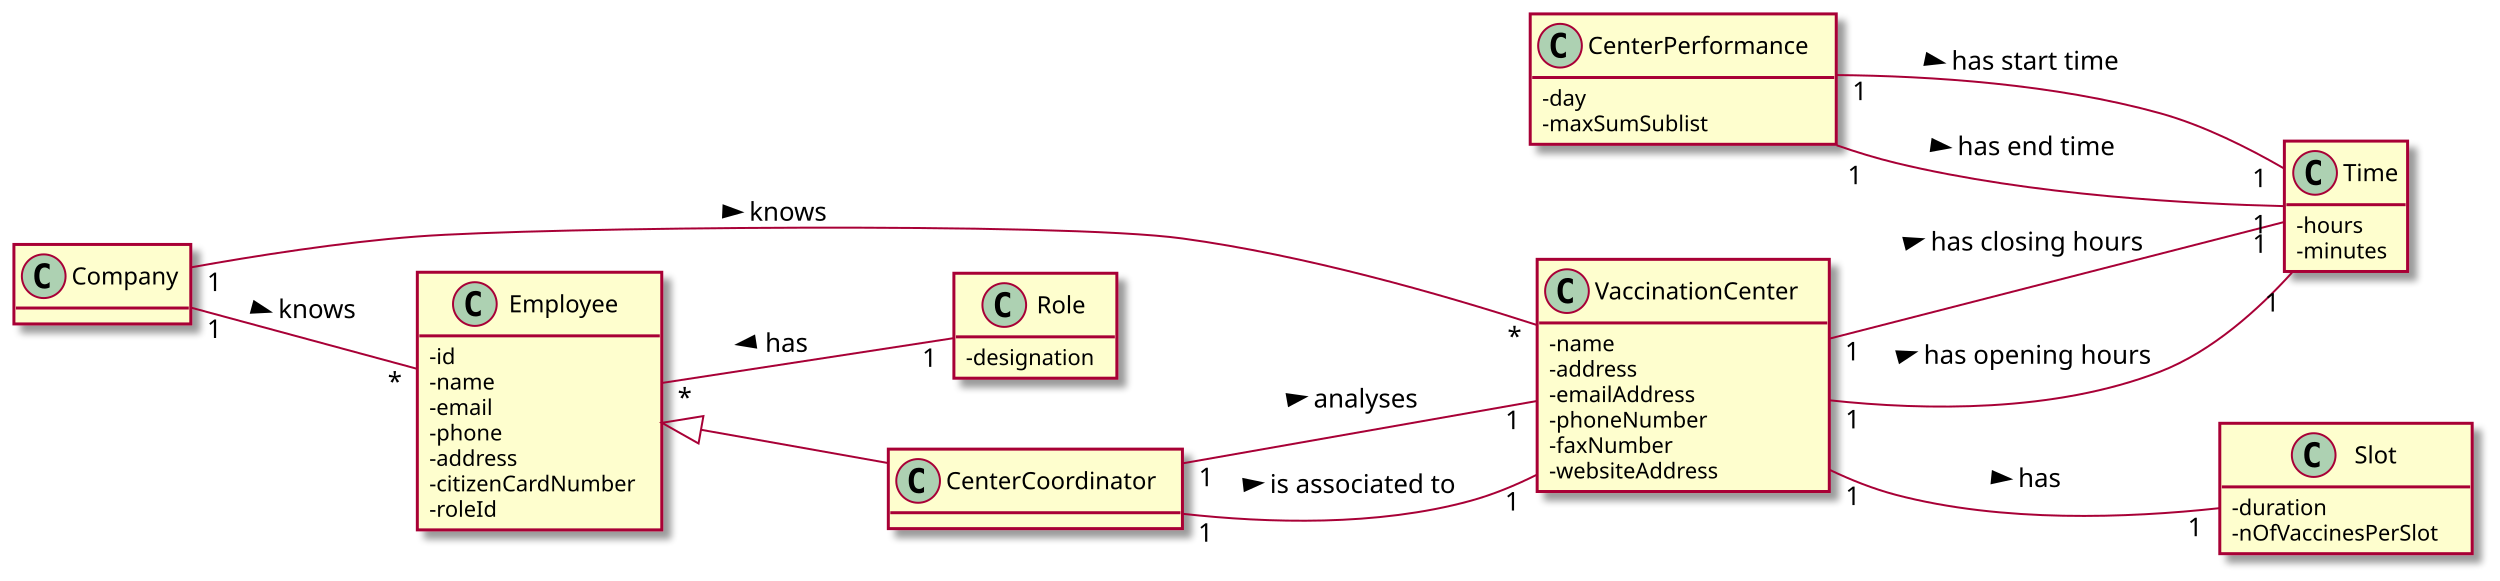
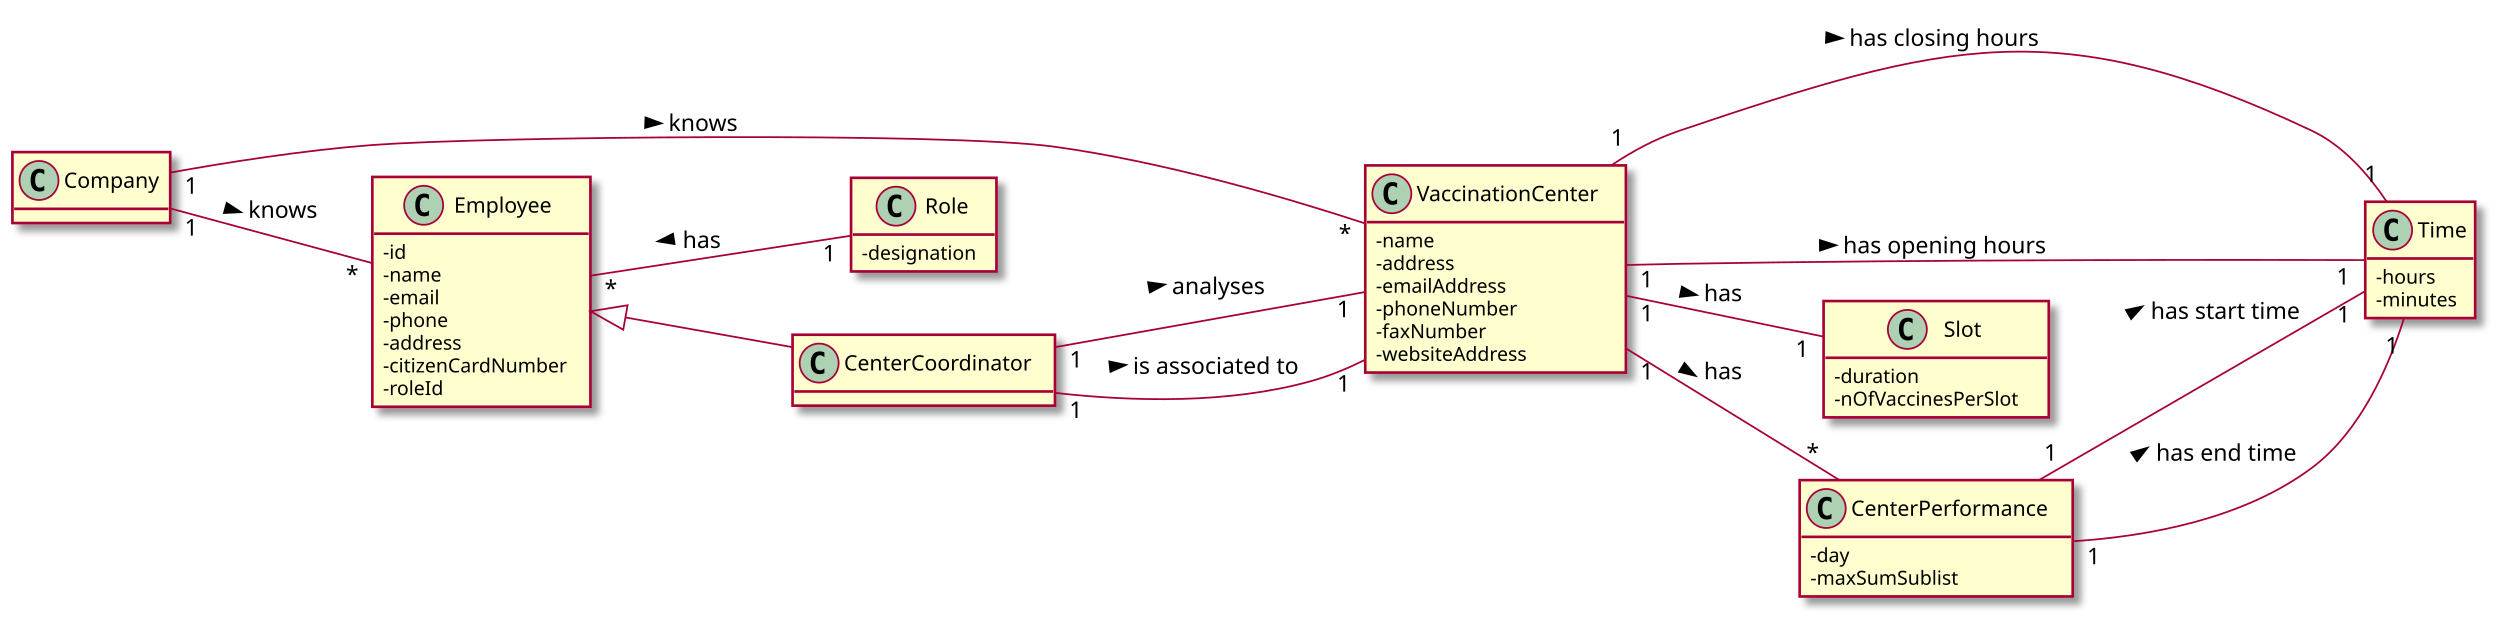
- <svg xmlns="http://www.w3.org/2000/svg" contentScriptType="application/ecmascript" contentStyleType="text/css" height="292px" preserveAspectRatio="none" style="width:1258px;height:292px;background:#FFFFFF;" version="1.1" viewBox="0 0 1258 292" width="1258px" zoomAndPan="magnify">
+ <svg xmlns="http://www.w3.org/2000/svg" contentScriptType="application/ecmascript" contentStyleType="text/css" height="350px" preserveAspectRatio="none" style="width:1410px;height:350px;background:#FFFFFF;" version="1.1" viewBox="0 0 1410 350" width="1410px" zoomAndPan="magnify">
  <defs>
-     <filter height="300%" id="fhhapgdyu8e0r" width="300%" x="-1" y="-1">
+     <filter height="300%" id="f1e859pbhlb309" width="300%" x="-1" y="-1">
      <feGaussianBlur result="blurOut" stdDeviation="2.0" />
      <feColorMatrix in="blurOut" result="blurOut2" type="matrix" values="0 0 0 0 0 0 0 0 0 0 0 0 0 0 0 0 0 0 .4 0" />
      <feOffset dx="4.0" dy="4.0" in="blurOut2" result="blurOut3" />
      <feBlend in="SourceGraphic" in2="blurOut3" mode="normal" />
    </filter>
  </defs>
  <g>
-     <rect codeLine="5" fill="#FEFECE" filter="url(#fhhapgdyu8e0r)" height="116.828" id="VaccinationCenter" style="stroke:#A80036;stroke-width:1.5;" width="147" x="773.5" y="130.5" />
-     <ellipse cx="788.5" cy="146.5" fill="#ADD1B2" rx="11" ry="11" style="stroke:#A80036;stroke-width:1.0;" />
-     <path d="M791.469,152.141 Q790.891,152.438 790.25,152.578 Q789.609,152.734 788.906,152.734 Q786.406,152.734 785.078,151.094 Q783.766,149.438 783.766,146.312 Q783.766,143.188 785.078,141.531 Q786.406,139.875 788.906,139.875 Q789.609,139.875 790.25,140.031 Q790.906,140.188 791.469,140.484 L791.469,143.203 Q790.844,142.625 790.25,142.359 Q789.656,142.078 789.031,142.078 Q787.688,142.078 787,143.156 Q786.312,144.219 786.312,146.312 Q786.312,148.406 787,149.484 Q787.688,150.547 789.031,150.547 Q789.656,150.547 790.25,150.281 Q790.844,150 791.469,149.422 L791.469,152.141 Z " fill="#000000" />
-     <text fill="#000000" font-family="sans-serif" font-size="12" lengthAdjust="spacing" textLength="115" x="802.5" y="150.654">VaccinationCenter</text>
-     <line style="stroke:#A80036;stroke-width:1.5;" x1="774.5" x2="919.5" y1="162.5" y2="162.5" />
-     <text fill="#000000" font-family="sans-serif" font-size="11" lengthAdjust="spacing" textLength="36" x="779.5" y="176.71">-name</text>
-     <text fill="#000000" font-family="sans-serif" font-size="11" lengthAdjust="spacing" textLength="51" x="779.5" y="189.515">-address</text>
-     <text fill="#000000" font-family="sans-serif" font-size="11" lengthAdjust="spacing" textLength="82" x="779.5" y="202.32">-emailAddress</text>
-     <text fill="#000000" font-family="sans-serif" font-size="11" lengthAdjust="spacing" textLength="84" x="779.5" y="215.125">-phoneNumber</text>
-     <text fill="#000000" font-family="sans-serif" font-size="11" lengthAdjust="spacing" textLength="66" x="779.5" y="227.929">-faxNumber</text>
-     <text fill="#000000" font-family="sans-serif" font-size="11" lengthAdjust="spacing" textLength="95" x="779.5" y="240.734">-websiteAddress</text>
-     <rect codeLine="14" fill="#FEFECE" filter="url(#fhhapgdyu8e0r)" height="65.609" id="Time" style="stroke:#A80036;stroke-width:1.5;" width="62" x="1149.5" y="71" />
-     <ellipse cx="1164.95" cy="87" fill="#ADD1B2" rx="11" ry="11" style="stroke:#A80036;stroke-width:1.0;" />
-     <path d="M1167.919,92.641 Q1167.341,92.938 1166.7,93.078 Q1166.059,93.234 1165.356,93.234 Q1162.856,93.234 1161.528,91.594 Q1160.216,89.938 1160.216,86.812 Q1160.216,83.688 1161.528,82.031 Q1162.856,80.375 1165.356,80.375 Q1166.059,80.375 1166.7,80.531 Q1167.356,80.688 1167.919,80.984 L1167.919,83.703 Q1167.294,83.125 1166.7,82.859 Q1166.106,82.578 1165.481,82.578 Q1164.138,82.578 1163.45,83.656 Q1162.763,84.719 1162.763,86.812 Q1162.763,88.906 1163.45,89.984 Q1164.138,91.047 1165.481,91.047 Q1166.106,91.047 1166.7,90.781 Q1167.294,90.5 1167.919,89.922 L1167.919,92.641 Z " fill="#000000" />
-     <text fill="#000000" font-family="sans-serif" font-size="12" lengthAdjust="spacing" textLength="29" x="1179.05" y="91.154">Time</text>
-     <line style="stroke:#A80036;stroke-width:1.5;" x1="1150.5" x2="1210.5" y1="103" y2="103" />
-     <text fill="#000000" font-family="sans-serif" font-size="11" lengthAdjust="spacing" textLength="37" x="1155.5" y="117.21">-hours</text>
-     <text fill="#000000" font-family="sans-serif" font-size="11" lengthAdjust="spacing" textLength="50" x="1155.5" y="130.015">-minutes</text>
-     <rect codeLine="19" fill="#FEFECE" filter="url(#fhhapgdyu8e0r)" height="65.609" id="Slot" style="stroke:#A80036;stroke-width:1.5;" width="127" x="1117" y="213" />
-     <ellipse cx="1164.25" cy="229" fill="#ADD1B2" rx="11" ry="11" style="stroke:#A80036;stroke-width:1.0;" />
-     <path d="M1167.219,234.641 Q1166.641,234.938 1166,235.078 Q1165.359,235.234 1164.656,235.234 Q1162.156,235.234 1160.828,233.594 Q1159.516,231.938 1159.516,228.812 Q1159.516,225.688 1160.828,224.031 Q1162.156,222.375 1164.656,222.375 Q1165.359,222.375 1166,222.531 Q1166.656,222.688 1167.219,222.984 L1167.219,225.703 Q1166.594,225.125 1166,224.859 Q1165.406,224.578 1164.781,224.578 Q1163.438,224.578 1162.75,225.656 Q1162.062,226.719 1162.062,228.812 Q1162.062,230.906 1162.75,231.984 Q1163.438,233.047 1164.781,233.047 Q1165.406,233.047 1166,232.781 Q1166.594,232.5 1167.219,231.922 L1167.219,234.641 Z " fill="#000000" />
-     <text fill="#000000" font-family="sans-serif" font-size="12" lengthAdjust="spacing" textLength="24" x="1184.75" y="233.154">Slot</text>
-     <line style="stroke:#A80036;stroke-width:1.5;" x1="1118" x2="1243" y1="245" y2="245" />
-     <text fill="#000000" font-family="sans-serif" font-size="11" lengthAdjust="spacing" textLength="51" x="1123" y="259.21">-duration</text>
-     <text fill="#000000" font-family="sans-serif" font-size="11" lengthAdjust="spacing" textLength="115" x="1123" y="272.015">-nOfVaccinesPerSlot</text>
-     <rect codeLine="24" fill="#FEFECE" filter="url(#fhhapgdyu8e0r)" height="129.633" id="Employee" style="stroke:#A80036;stroke-width:1.5;" width="123" x="210" y="137" />
-     <ellipse cx="238.95" cy="153" fill="#ADD1B2" rx="11" ry="11" style="stroke:#A80036;stroke-width:1.0;" />
-     <path d="M241.919,158.641 Q241.341,158.938 240.7,159.078 Q240.059,159.234 239.356,159.234 Q236.856,159.234 235.528,157.594 Q234.216,155.938 234.216,152.812 Q234.216,149.688 235.528,148.031 Q236.856,146.375 239.356,146.375 Q240.059,146.375 240.7,146.531 Q241.356,146.688 241.919,146.984 L241.919,149.703 Q241.294,149.125 240.7,148.859 Q240.106,148.578 239.481,148.578 Q238.137,148.578 237.45,149.656 Q236.762,150.719 236.762,152.812 Q236.762,154.906 237.45,155.984 Q238.137,157.047 239.481,157.047 Q240.106,157.047 240.7,156.781 Q241.294,156.5 241.919,155.922 L241.919,158.641 Z " fill="#000000" />
-     <text fill="#000000" font-family="sans-serif" font-size="12" lengthAdjust="spacing" textLength="60" x="256.05" y="157.154">Employee</text>
-     <line style="stroke:#A80036;stroke-width:1.5;" x1="211" x2="332" y1="169" y2="169" />
-     <text fill="#000000" font-family="sans-serif" font-size="11" lengthAdjust="spacing" textLength="14" x="216" y="183.21">-id</text>
-     <text fill="#000000" font-family="sans-serif" font-size="11" lengthAdjust="spacing" textLength="36" x="216" y="196.015">-name</text>
-     <text fill="#000000" font-family="sans-serif" font-size="11" lengthAdjust="spacing" textLength="35" x="216" y="208.82">-email</text>
-     <text fill="#000000" font-family="sans-serif" font-size="11" lengthAdjust="spacing" textLength="39" x="216" y="221.625">-phone</text>
-     <text fill="#000000" font-family="sans-serif" font-size="11" lengthAdjust="spacing" textLength="51" x="216" y="234.429">-address</text>
-     <text fill="#000000" font-family="sans-serif" font-size="11" lengthAdjust="spacing" textLength="111" x="216" y="247.234">-citizenCardNumber</text>
-     <text fill="#000000" font-family="sans-serif" font-size="11" lengthAdjust="spacing" textLength="36" x="216" y="260.039">-roleId</text>
-     <rect codeLine="34" fill="#FEFECE" filter="url(#fhhapgdyu8e0r)" height="65.609" id="CenterPerformance" style="stroke:#A80036;stroke-width:1.5;" width="154" x="770" y="7" />
-     <ellipse cx="785" cy="23" fill="#ADD1B2" rx="11" ry="11" style="stroke:#A80036;stroke-width:1.0;" />
-     <path d="M787.969,28.641 Q787.391,28.938 786.75,29.078 Q786.109,29.234 785.406,29.234 Q782.906,29.234 781.578,27.594 Q780.266,25.938 780.266,22.812 Q780.266,19.688 781.578,18.031 Q782.906,16.375 785.406,16.375 Q786.109,16.375 786.75,16.531 Q787.406,16.688 787.969,16.984 L787.969,19.703 Q787.344,19.125 786.75,18.859 Q786.156,18.578 785.531,18.578 Q784.188,18.578 783.5,19.656 Q782.812,20.719 782.812,22.812 Q782.812,24.906 783.5,25.984 Q784.188,27.047 785.531,27.047 Q786.156,27.047 786.75,26.781 Q787.344,26.5 787.969,25.922 L787.969,28.641 Z " fill="#000000" />
-     <text fill="#000000" font-family="sans-serif" font-size="12" lengthAdjust="spacing" textLength="122" x="799" y="27.154">CenterPerformance</text>
-     <line style="stroke:#A80036;stroke-width:1.5;" x1="771" x2="923" y1="39" y2="39" />
-     <text fill="#000000" font-family="sans-serif" font-size="11" lengthAdjust="spacing" textLength="24" x="776" y="53.21">-day</text>
-     <text fill="#000000" font-family="sans-serif" font-size="11" lengthAdjust="spacing" textLength="93" x="776" y="66.015">-maxSumSublist</text>
-     <rect codeLine="39" fill="#FEFECE" filter="url(#fhhapgdyu8e0r)" height="52.805" id="Role" style="stroke:#A80036;stroke-width:1.5;" width="82" x="480" y="137.5" />
-     <ellipse cx="505.35" cy="153.5" fill="#ADD1B2" rx="11" ry="11" style="stroke:#A80036;stroke-width:1.0;" />
-     <path d="M508.319,159.141 Q507.741,159.438 507.1,159.578 Q506.459,159.734 505.756,159.734 Q503.256,159.734 501.928,158.094 Q500.616,156.438 500.616,153.312 Q500.616,150.188 501.928,148.531 Q503.256,146.875 505.756,146.875 Q506.459,146.875 507.1,147.031 Q507.756,147.188 508.319,147.484 L508.319,150.203 Q507.694,149.625 507.1,149.359 Q506.506,149.078 505.881,149.078 Q504.538,149.078 503.85,150.156 Q503.163,151.219 503.163,153.312 Q503.163,155.406 503.85,156.484 Q504.538,157.547 505.881,157.547 Q506.506,157.547 507.1,157.281 Q507.694,157 508.319,156.422 L508.319,159.141 Z " fill="#000000" />
-     <text fill="#000000" font-family="sans-serif" font-size="12" lengthAdjust="spacing" textLength="27" x="521.65" y="157.654">Role</text>
-     <line style="stroke:#A80036;stroke-width:1.5;" x1="481" x2="561" y1="169.5" y2="169.5" />
-     <text fill="#000000" font-family="sans-serif" font-size="11" lengthAdjust="spacing" textLength="70" x="486" y="183.71">-designation</text>
-     <rect codeLine="43" fill="#FEFECE" filter="url(#fhhapgdyu8e0r)" height="40" id="Company" style="stroke:#A80036;stroke-width:1.5;" width="89" x="7" y="123" />
-     <ellipse cx="22" cy="139" fill="#ADD1B2" rx="11" ry="11" style="stroke:#A80036;stroke-width:1.0;" />
-     <path d="M24.969,144.641 Q24.391,144.938 23.75,145.078 Q23.109,145.234 22.406,145.234 Q19.906,145.234 18.578,143.594 Q17.266,141.938 17.266,138.812 Q17.266,135.688 18.578,134.031 Q19.906,132.375 22.406,132.375 Q23.109,132.375 23.75,132.531 Q24.406,132.688 24.969,132.984 L24.969,135.703 Q24.344,135.125 23.75,134.859 Q23.156,134.578 22.531,134.578 Q21.188,134.578 20.5,135.656 Q19.812,136.719 19.812,138.812 Q19.812,140.906 20.5,141.984 Q21.188,143.047 22.531,143.047 Q23.156,143.047 23.75,142.781 Q24.344,142.5 24.969,141.922 L24.969,144.641 Z " fill="#000000" />
-     <text fill="#000000" font-family="sans-serif" font-size="12" lengthAdjust="spacing" textLength="57" x="36" y="143.154">Company</text>
-     <line style="stroke:#A80036;stroke-width:1.5;" x1="8" x2="95" y1="155" y2="155" />
-     <rect codeLine="45" fill="#FEFECE" filter="url(#fhhapgdyu8e0r)" height="40" id="CenterCoordinator" style="stroke:#A80036;stroke-width:1.5;" width="148" x="447" y="226" />
-     <ellipse cx="462" cy="242" fill="#ADD1B2" rx="11" ry="11" style="stroke:#A80036;stroke-width:1.0;" />
-     <path d="M464.969,247.641 Q464.391,247.938 463.75,248.078 Q463.109,248.234 462.406,248.234 Q459.906,248.234 458.578,246.594 Q457.266,244.938 457.266,241.812 Q457.266,238.688 458.578,237.031 Q459.906,235.375 462.406,235.375 Q463.109,235.375 463.75,235.531 Q464.406,235.688 464.969,235.984 L464.969,238.703 Q464.344,238.125 463.75,237.859 Q463.156,237.578 462.531,237.578 Q461.188,237.578 460.5,238.656 Q459.812,239.719 459.812,241.812 Q459.812,243.906 460.5,244.984 Q461.188,246.047 462.531,246.047 Q463.156,246.047 463.75,245.781 Q464.344,245.5 464.969,244.922 L464.969,247.641 Z " fill="#000000" />
-     <text fill="#000000" font-family="sans-serif" font-size="12" lengthAdjust="spacing" textLength="116" x="476" y="246.154">CenterCoordinator</text>
-     <line style="stroke:#A80036;stroke-width:1.5;" x1="448" x2="594" y1="258" y2="258" />
-     <path codeLine="48" d="M920.75,170.35 C992.22,152.02 1097.8,124.95 1149.19,111.77 " fill="none" id="VaccinationCenter-Time" style="stroke:#A80036;stroke-width:1.0;" />
-     <polygon fill="#000000" points="967.343,120.324,957.852,119.724,959.312,125.418,967.343,120.324" style="stroke:#000000;stroke-width:1.0;" />
-     <text fill="#000000" font-family="sans-serif" font-size="13" lengthAdjust="spacing" textLength="111" x="971.5" y="126.067">has closing hours</text>
-     <text fill="#000000" font-family="sans-serif" font-size="13" lengthAdjust="spacing" textLength="8" x="928.404" y="181.334">1</text>
-     <text fill="#000000" font-family="sans-serif" font-size="13" lengthAdjust="spacing" textLength="8" x="1133.466" y="127.234">1</text>
-     <path codeLine="49" d="M920.56,201.43 C969.28,206.68 1034,207.55 1087,187 C1113.15,176.86 1136.6,155.62 1153.34,137.16 " fill="none" id="VaccinationCenter-Time-1" style="stroke:#A80036;stroke-width:1.0;" />
-     <polygon fill="#000000" points="963.82,177.236,954.319,176.81,955.883,182.476,963.82,177.236" style="stroke:#000000;stroke-width:1.0;" />
-     <text fill="#000000" font-family="sans-serif" font-size="13" lengthAdjust="spacing" textLength="118" x="968" y="183.067">has opening hours</text>
-     <text fill="#000000" font-family="sans-serif" font-size="13" lengthAdjust="spacing" textLength="8" x="928.558" y="215.568">1</text>
-     <text fill="#000000" font-family="sans-serif" font-size="13" lengthAdjust="spacing" textLength="8" x="1139.595" y="156.772">1</text>
-     <path codeLine="51" d="M924.12,37.77 C971.73,38.23 1033.89,42.27 1087,57 C1108.87,63.07 1131.62,74.55 1149.09,84.64 " fill="none" id="CenterPerformance-Time" style="stroke:#A80036;stroke-width:1.0;" />
-     <polygon fill="#000000" points="977.895,31.586,969.639,26.864,968.441,32.618,977.895,31.586" style="stroke:#000000;stroke-width:1.0;" />
-     <text fill="#000000" font-family="sans-serif" font-size="13" lengthAdjust="spacing" textLength="90" x="982" y="35.067">has start time</text>
-     <text fill="#000000" font-family="sans-serif" font-size="13" lengthAdjust="spacing" textLength="8" x="932.105" y="50.381">1</text>
-     <text fill="#000000" font-family="sans-serif" font-size="13" lengthAdjust="spacing" textLength="8" x="1133.344" y="94.17">1</text>
-     <path codeLine="52" d="M924.18,73.1 C934.08,76.53 944.19,79.63 954,82 C1022.44,98.55 1105.42,102.71 1149.14,103.72 " fill="none" id="CenterPerformance-Time-1" style="stroke:#A80036;stroke-width:1.0;" />
-     <polygon fill="#000000" points="980.954,74.241,972.388,70.109,971.596,75.933,980.954,74.241" style="stroke:#000000;stroke-width:1.0;" />
-     <text fill="#000000" font-family="sans-serif" font-size="13" lengthAdjust="spacing" textLength="84" x="985" y="78.067">has end time</text>
-     <text fill="#000000" font-family="sans-serif" font-size="13" lengthAdjust="spacing" textLength="8" x="929.673" y="92.701">1</text>
-     <text fill="#000000" font-family="sans-serif" font-size="13" lengthAdjust="spacing" textLength="8" x="1133.405" y="117.424">1</text>
-     <path codeLine="54" d="M920.62,236.4 C931.45,241.58 942.75,246.04 954,249 C1007.57,263.11 1070.82,260.71 1116.67,255.73 " fill="none" id="VaccinationCenter-Slot" style="stroke:#A80036;stroke-width:1.0;" />
-     <polygon fill="#000000" points="1011.476,241.057,1002.763,237.245,1002.186,243.094,1011.476,241.057" style="stroke:#000000;stroke-width:1.0;" />
-     <text fill="#000000" font-family="sans-serif" font-size="13" lengthAdjust="spacing" textLength="23" x="1015.5" y="245.067">has</text>
-     <text fill="#000000" font-family="sans-serif" font-size="13" lengthAdjust="spacing" textLength="8" x="928.625" y="254.144">1</text>
-     <text fill="#000000" font-family="sans-serif" font-size="13" lengthAdjust="spacing" textLength="8" x="1100.827" y="269.819">1</text>
-     <path codeLine="56" d="M352.76,216.27 C383.03,221.65 417.27,227.74 446.85,233 " fill="none" id="Employee-backto-CenterCoordinator" style="stroke:#A80036;stroke-width:1.0;" />
-     <polygon fill="none" points="351.51,223.16,333.05,212.76,353.96,209.37,351.51,223.16" style="stroke:#A80036;stroke-width:1.0;" />
-     <path codeLine="57" d="M333.05,192.7 C378.7,185.69 440.04,176.28 479.79,170.17 " fill="none" id="Employee-Role" style="stroke:#A80036;stroke-width:1.0;" />
-     <polygon fill="#000000" points="371.058,173.325,380.444,174.857,379.552,169.048,371.058,173.325" style="stroke:#000000;stroke-width:1.0;" />
-     <text fill="#000000" font-family="sans-serif" font-size="13" lengthAdjust="spacing" textLength="23" x="385" y="177.067">has</text>
-     <text fill="#000000" font-family="sans-serif" font-size="13" lengthAdjust="spacing" textLength="7" x="340.978" y="204.578">*</text>
-     <text fill="#000000" font-family="sans-serif" font-size="13" lengthAdjust="spacing" textLength="8" x="464.019" y="184.615">1</text>
-     <path codeLine="59" d="M96.09,154.8 C128.65,163.61 173.55,175.76 209.65,185.53 " fill="none" id="Company-Employee" style="stroke:#A80036;stroke-width:1.0;" />
-     <polygon fill="#000000" points="135.826,156.873,127.863,151.673,126.328,157.347,135.826,156.873" style="stroke:#000000;stroke-width:1.0;" />
-     <text fill="#000000" font-family="sans-serif" font-size="13" lengthAdjust="spacing" textLength="39" x="140" y="160.067">knows</text>
-     <text fill="#000000" font-family="sans-serif" font-size="13" lengthAdjust="spacing" textLength="8" x="104.138" y="170.075">1</text>
-     <text fill="#000000" font-family="sans-serif" font-size="13" lengthAdjust="spacing" textLength="7" x="195.094" y="196.589">*</text>
-     <path codeLine="60" d="M96.09,134.54 C127.59,128.88 171.25,121.94 210,119 C271.85,114.31 533.36,111.56 595,120 C656.34,128.4 723.91,147.57 773.48,163.58 " fill="none" id="Company-VaccinationCenter" style="stroke:#A80036;stroke-width:1.0;" />
-     <polygon fill="#000000" points="372.995,106.781,364.084,103.457,363.833,109.329,372.995,106.781" style="stroke:#000000;stroke-width:1.0;" />
-     <text fill="#000000" font-family="sans-serif" font-size="13" lengthAdjust="spacing" textLength="39" x="377" y="111.067">knows</text>
-     <text fill="#000000" font-family="sans-serif" font-size="13" lengthAdjust="spacing" textLength="8" x="104.138" y="146.459">1</text>
-     <text fill="#000000" font-family="sans-serif" font-size="13" lengthAdjust="spacing" textLength="7" x="758.537" y="173.815">*</text>
-     <path codeLine="62" d="M595.12,233.14 C648.4,223.76 720.27,211.12 773.43,201.77 " fill="none" id="CenterCoordinator-VaccinationCenter" style="stroke:#A80036;stroke-width:1.0;" />
-     <polygon fill="#000000" points="656.924,199.7,647.507,198.373,648.525,204.162,656.924,199.7" style="stroke:#000000;stroke-width:1.0;" />
-     <text fill="#000000" font-family="sans-serif" font-size="13" lengthAdjust="spacing" textLength="56" x="661" y="205.067">analyses</text>
-     <text fill="#000000" font-family="sans-serif" font-size="13" lengthAdjust="spacing" textLength="8" x="603.176" y="244.661">1</text>
-     <text fill="#000000" font-family="sans-serif" font-size="13" lengthAdjust="spacing" textLength="8" x="757.431" y="215.943">1</text>
-     <path codeLine="63" d="M595.2,258.55 C638.13,263.32 692.99,264.91 740,252 C751.25,248.91 762.51,244.28 773.28,238.9 " fill="none" id="CenterCoordinator-VaccinationCenter-1" style="stroke:#A80036;stroke-width:1.0;" />
-     <polygon fill="#000000" points="634.97,243.018,625.657,241.089,626.302,246.931,634.97,243.018" style="stroke:#000000;stroke-width:1.0;" />
-     <text fill="#000000" font-family="sans-serif" font-size="13" lengthAdjust="spacing" textLength="100" x="639" y="248.067">is associated to</text>
-     <text fill="#000000" font-family="sans-serif" font-size="13" lengthAdjust="spacing" textLength="8" x="602.898" y="272.597">1</text>
-     <text fill="#000000" font-family="sans-serif" font-size="13" lengthAdjust="spacing" textLength="8" x="757.265" y="256.902">1</text>
+     <rect codeLine="5" fill="#FEFECE" filter="url(#f1e859pbhlb309)" height="116.828" id="VaccinationCenter" style="stroke:#A80036;stroke-width:1.5;" width="147" x="770" y="93.29" />
+     <ellipse cx="785" cy="109.29" fill="#ADD1B2" rx="11" ry="11" style="stroke:#A80036;stroke-width:1.0;" />
+     <path d="M787.969,114.931 Q787.391,115.228 786.75,115.368 Q786.109,115.524 785.406,115.524 Q782.906,115.524 781.578,113.884 Q780.266,112.228 780.266,109.103 Q780.266,105.978 781.578,104.321 Q782.906,102.665 785.406,102.665 Q786.109,102.665 786.75,102.821 Q787.406,102.978 787.969,103.274 L787.969,105.993 Q787.344,105.415 786.75,105.149 Q786.156,104.868 785.531,104.868 Q784.188,104.868 783.5,105.946 Q782.812,107.009 782.812,109.103 Q782.812,111.196 783.5,112.274 Q784.188,113.337 785.531,113.337 Q786.156,113.337 786.75,113.071 Q787.344,112.79 787.969,112.212 L787.969,114.931 Z " fill="#000000" />
+     <text fill="#000000" font-family="sans-serif" font-size="12" lengthAdjust="spacing" textLength="115" x="799" y="113.444">VaccinationCenter</text>
+     <line style="stroke:#A80036;stroke-width:1.5;" x1="771" x2="916" y1="125.29" y2="125.29" />
+     <text fill="#000000" font-family="sans-serif" font-size="11" lengthAdjust="spacing" textLength="36" x="776" y="139.5">-name</text>
+     <text fill="#000000" font-family="sans-serif" font-size="11" lengthAdjust="spacing" textLength="51" x="776" y="152.305">-address</text>
+     <text fill="#000000" font-family="sans-serif" font-size="11" lengthAdjust="spacing" textLength="82" x="776" y="165.11">-emailAddress</text>
+     <text fill="#000000" font-family="sans-serif" font-size="11" lengthAdjust="spacing" textLength="84" x="776" y="177.915">-phoneNumber</text>
+     <text fill="#000000" font-family="sans-serif" font-size="11" lengthAdjust="spacing" textLength="66" x="776" y="190.719">-faxNumber</text>
+     <text fill="#000000" font-family="sans-serif" font-size="11" lengthAdjust="spacing" textLength="95" x="776" y="203.524">-websiteAddress</text>
+     <rect codeLine="14" fill="#FEFECE" filter="url(#f1e859pbhlb309)" height="65.609" id="Time" style="stroke:#A80036;stroke-width:1.5;" width="62" x="1334" y="113.79" />
+     <ellipse cx="1349.45" cy="129.79" fill="#ADD1B2" rx="11" ry="11" style="stroke:#A80036;stroke-width:1.0;" />
+     <path d="M1352.419,135.431 Q1351.841,135.727 1351.2,135.868 Q1350.559,136.024 1349.856,136.024 Q1347.356,136.024 1346.028,134.384 Q1344.716,132.727 1344.716,129.602 Q1344.716,126.478 1346.028,124.821 Q1347.356,123.165 1349.856,123.165 Q1350.559,123.165 1351.2,123.321 Q1351.856,123.478 1352.419,123.774 L1352.419,126.493 Q1351.794,125.915 1351.2,125.649 Q1350.606,125.368 1349.981,125.368 Q1348.638,125.368 1347.95,126.446 Q1347.263,127.509 1347.263,129.602 Q1347.263,131.696 1347.95,132.774 Q1348.638,133.837 1349.981,133.837 Q1350.606,133.837 1351.2,133.571 Q1351.794,133.29 1352.419,132.712 L1352.419,135.431 Z " fill="#000000" />
+     <text fill="#000000" font-family="sans-serif" font-size="12" lengthAdjust="spacing" textLength="29" x="1363.55" y="133.944">Time</text>
+     <line style="stroke:#A80036;stroke-width:1.5;" x1="1335" x2="1395" y1="145.79" y2="145.79" />
+     <text fill="#000000" font-family="sans-serif" font-size="11" lengthAdjust="spacing" textLength="37" x="1340" y="160">-hours</text>
+     <text fill="#000000" font-family="sans-serif" font-size="11" lengthAdjust="spacing" textLength="50" x="1340" y="172.805">-minutes</text>
+     <rect codeLine="19" fill="#FEFECE" filter="url(#f1e859pbhlb309)" height="65.609" id="Slot" style="stroke:#A80036;stroke-width:1.5;" width="127" x="1028.5" y="169.79" />
+     <ellipse cx="1075.75" cy="185.79" fill="#ADD1B2" rx="11" ry="11" style="stroke:#A80036;stroke-width:1.0;" />
+     <path d="M1078.719,191.431 Q1078.141,191.727 1077.5,191.868 Q1076.859,192.024 1076.156,192.024 Q1073.656,192.024 1072.328,190.384 Q1071.016,188.727 1071.016,185.602 Q1071.016,182.477 1072.328,180.821 Q1073.656,179.165 1076.156,179.165 Q1076.859,179.165 1077.5,179.321 Q1078.156,179.477 1078.719,179.774 L1078.719,182.493 Q1078.094,181.915 1077.5,181.649 Q1076.906,181.368 1076.281,181.368 Q1074.938,181.368 1074.25,182.446 Q1073.562,183.509 1073.562,185.602 Q1073.562,187.696 1074.25,188.774 Q1074.938,189.837 1076.281,189.837 Q1076.906,189.837 1077.5,189.571 Q1078.094,189.29 1078.719,188.712 L1078.719,191.431 Z " fill="#000000" />
+     <text fill="#000000" font-family="sans-serif" font-size="12" lengthAdjust="spacing" textLength="24" x="1096.25" y="189.944">Slot</text>
+     <line style="stroke:#A80036;stroke-width:1.5;" x1="1029.5" x2="1154.5" y1="201.79" y2="201.79" />
+     <text fill="#000000" font-family="sans-serif" font-size="11" lengthAdjust="spacing" textLength="51" x="1034.5" y="216">-duration</text>
+     <text fill="#000000" font-family="sans-serif" font-size="11" lengthAdjust="spacing" textLength="115" x="1034.5" y="228.805">-nOfVaccinesPerSlot</text>
+     <rect codeLine="24" fill="#FEFECE" filter="url(#f1e859pbhlb309)" height="129.633" id="Employee" style="stroke:#A80036;stroke-width:1.5;" width="123" x="210" y="99.79" />
+     <ellipse cx="238.95" cy="115.79" fill="#ADD1B2" rx="11" ry="11" style="stroke:#A80036;stroke-width:1.0;" />
+     <path d="M241.919,121.431 Q241.341,121.728 240.7,121.868 Q240.059,122.024 239.356,122.024 Q236.856,122.024 235.528,120.384 Q234.216,118.728 234.216,115.603 Q234.216,112.478 235.528,110.821 Q236.856,109.165 239.356,109.165 Q240.059,109.165 240.7,109.321 Q241.356,109.478 241.919,109.774 L241.919,112.493 Q241.294,111.915 240.7,111.649 Q240.106,111.368 239.481,111.368 Q238.137,111.368 237.45,112.446 Q236.762,113.509 236.762,115.603 Q236.762,117.696 237.45,118.774 Q238.137,119.837 239.481,119.837 Q240.106,119.837 240.7,119.571 Q241.294,119.29 241.919,118.712 L241.919,121.431 Z " fill="#000000" />
+     <text fill="#000000" font-family="sans-serif" font-size="12" lengthAdjust="spacing" textLength="60" x="256.05" y="119.944">Employee</text>
+     <line style="stroke:#A80036;stroke-width:1.5;" x1="211" x2="332" y1="131.79" y2="131.79" />
+     <text fill="#000000" font-family="sans-serif" font-size="11" lengthAdjust="spacing" textLength="14" x="216" y="146">-id</text>
+     <text fill="#000000" font-family="sans-serif" font-size="11" lengthAdjust="spacing" textLength="36" x="216" y="158.805">-name</text>
+     <text fill="#000000" font-family="sans-serif" font-size="11" lengthAdjust="spacing" textLength="35" x="216" y="171.61">-email</text>
+     <text fill="#000000" font-family="sans-serif" font-size="11" lengthAdjust="spacing" textLength="39" x="216" y="184.415">-phone</text>
+     <text fill="#000000" font-family="sans-serif" font-size="11" lengthAdjust="spacing" textLength="51" x="216" y="197.219">-address</text>
+     <text fill="#000000" font-family="sans-serif" font-size="11" lengthAdjust="spacing" textLength="111" x="216" y="210.024">-citizenCardNumber</text>
+     <text fill="#000000" font-family="sans-serif" font-size="11" lengthAdjust="spacing" textLength="36" x="216" y="222.829">-roleId</text>
+     <rect codeLine="34" fill="#FEFECE" filter="url(#f1e859pbhlb309)" height="65.609" id="CenterPerformance" style="stroke:#A80036;stroke-width:1.5;" width="154" x="1015" y="270.79" />
+     <ellipse cx="1030" cy="286.79" fill="#ADD1B2" rx="11" ry="11" style="stroke:#A80036;stroke-width:1.0;" />
+     <path d="M1032.969,292.431 Q1032.391,292.728 1031.75,292.868 Q1031.109,293.024 1030.406,293.024 Q1027.906,293.024 1026.578,291.384 Q1025.266,289.728 1025.266,286.603 Q1025.266,283.478 1026.578,281.821 Q1027.906,280.165 1030.406,280.165 Q1031.109,280.165 1031.75,280.321 Q1032.406,280.478 1032.969,280.774 L1032.969,283.493 Q1032.344,282.915 1031.75,282.649 Q1031.156,282.368 1030.531,282.368 Q1029.188,282.368 1028.5,283.446 Q1027.812,284.509 1027.812,286.603 Q1027.812,288.696 1028.5,289.774 Q1029.188,290.837 1030.531,290.837 Q1031.156,290.837 1031.75,290.571 Q1032.344,290.29 1032.969,289.712 L1032.969,292.431 Z " fill="#000000" />
+     <text fill="#000000" font-family="sans-serif" font-size="12" lengthAdjust="spacing" textLength="122" x="1044" y="290.944">CenterPerformance</text>
+     <line style="stroke:#A80036;stroke-width:1.5;" x1="1016" x2="1168" y1="302.79" y2="302.79" />
+     <text fill="#000000" font-family="sans-serif" font-size="11" lengthAdjust="spacing" textLength="24" x="1021" y="317">-day</text>
+     <text fill="#000000" font-family="sans-serif" font-size="11" lengthAdjust="spacing" textLength="93" x="1021" y="329.805">-maxSumSublist</text>
+     <rect codeLine="39" fill="#FEFECE" filter="url(#f1e859pbhlb309)" height="52.805" id="Role" style="stroke:#A80036;stroke-width:1.5;" width="82" x="480" y="100.29" />
+     <ellipse cx="505.35" cy="116.29" fill="#ADD1B2" rx="11" ry="11" style="stroke:#A80036;stroke-width:1.0;" />
+     <path d="M508.319,121.931 Q507.741,122.228 507.1,122.368 Q506.459,122.524 505.756,122.524 Q503.256,122.524 501.928,120.884 Q500.616,119.228 500.616,116.103 Q500.616,112.978 501.928,111.321 Q503.256,109.665 505.756,109.665 Q506.459,109.665 507.1,109.821 Q507.756,109.978 508.319,110.274 L508.319,112.993 Q507.694,112.415 507.1,112.149 Q506.506,111.868 505.881,111.868 Q504.538,111.868 503.85,112.946 Q503.163,114.009 503.163,116.103 Q503.163,118.196 503.85,119.274 Q504.538,120.337 505.881,120.337 Q506.506,120.337 507.1,120.071 Q507.694,119.79 508.319,119.212 L508.319,121.931 Z " fill="#000000" />
+     <text fill="#000000" font-family="sans-serif" font-size="12" lengthAdjust="spacing" textLength="27" x="521.65" y="120.444">Role</text>
+     <line style="stroke:#A80036;stroke-width:1.5;" x1="481" x2="561" y1="132.29" y2="132.29" />
+     <text fill="#000000" font-family="sans-serif" font-size="11" lengthAdjust="spacing" textLength="70" x="486" y="146.5">-designation</text>
+     <rect codeLine="43" fill="#FEFECE" filter="url(#f1e859pbhlb309)" height="40" id="Company" style="stroke:#A80036;stroke-width:1.5;" width="89" x="7" y="85.79" />
+     <ellipse cx="22" cy="101.79" fill="#ADD1B2" rx="11" ry="11" style="stroke:#A80036;stroke-width:1.0;" />
+     <path d="M24.969,107.431 Q24.391,107.728 23.75,107.868 Q23.109,108.024 22.406,108.024 Q19.906,108.024 18.578,106.384 Q17.266,104.728 17.266,101.603 Q17.266,98.478 18.578,96.821 Q19.906,95.165 22.406,95.165 Q23.109,95.165 23.75,95.321 Q24.406,95.478 24.969,95.774 L24.969,98.493 Q24.344,97.915 23.75,97.649 Q23.156,97.368 22.531,97.368 Q21.188,97.368 20.5,98.446 Q19.812,99.509 19.812,101.603 Q19.812,103.696 20.5,104.774 Q21.188,105.837 22.531,105.837 Q23.156,105.837 23.75,105.571 Q24.344,105.29 24.969,104.712 L24.969,107.431 Z " fill="#000000" />
+     <text fill="#000000" font-family="sans-serif" font-size="12" lengthAdjust="spacing" textLength="57" x="36" y="105.944">Company</text>
+     <line style="stroke:#A80036;stroke-width:1.5;" x1="8" x2="95" y1="117.79" y2="117.79" />
+     <rect codeLine="45" fill="#FEFECE" filter="url(#f1e859pbhlb309)" height="40" id="CenterCoordinator" style="stroke:#A80036;stroke-width:1.5;" width="148" x="447" y="188.79" />
+     <ellipse cx="462" cy="204.79" fill="#ADD1B2" rx="11" ry="11" style="stroke:#A80036;stroke-width:1.0;" />
+     <path d="M464.969,210.431 Q464.391,210.727 463.75,210.868 Q463.109,211.024 462.406,211.024 Q459.906,211.024 458.578,209.384 Q457.266,207.727 457.266,204.602 Q457.266,201.477 458.578,199.821 Q459.906,198.165 462.406,198.165 Q463.109,198.165 463.75,198.321 Q464.406,198.477 464.969,198.774 L464.969,201.493 Q464.344,200.915 463.75,200.649 Q463.156,200.368 462.531,200.368 Q461.188,200.368 460.5,201.446 Q459.812,202.509 459.812,204.602 Q459.812,206.696 460.5,207.774 Q461.188,208.837 462.531,208.837 Q463.156,208.837 463.75,208.571 Q464.344,208.29 464.969,207.712 L464.969,210.431 Z " fill="#000000" />
+     <text fill="#000000" font-family="sans-serif" font-size="12" lengthAdjust="spacing" textLength="116" x="476" y="208.944">CenterCoordinator</text>
+     <line style="stroke:#A80036;stroke-width:1.5;" x1="448" x2="594" y1="220.79" y2="220.79" />
+     <path codeLine="48" d="M908.96,93.12 C920.87,85.19 933.76,78.26 947,73.79 C1097.35,23.09 1160.54,6 1304,73.79 C1321.65,82.13 1335.86,98.49 1346.01,113.61 " fill="none" id="VaccinationCenter-Time" style="stroke:#A80036;stroke-width:1.0;" />
+     <polygon fill="#000000" points="1038.995,21.591,1030.097,18.231,1029.822,24.103,1038.995,21.591" style="stroke:#000000;stroke-width:1.0;" />
+     <text fill="#000000" font-family="sans-serif" font-size="13" lengthAdjust="spacing" textLength="111" x="1043" y="25.857">has closing hours</text>
+     <text fill="#000000" font-family="sans-serif" font-size="13" lengthAdjust="spacing" textLength="8" x="908.45" y="82.141">1</text>
+     <text fill="#000000" font-family="sans-serif" font-size="13" lengthAdjust="spacing" textLength="8" x="1333.484" y="102.719">1</text>
+     <path codeLine="49" d="M917.01,149.45 C927.08,149.19 937.3,148.96 947,148.79 C1091.95,146.32 1265.29,146.49 1333.91,146.68 " fill="none" id="VaccinationCenter-Time-1" style="stroke:#A80036;stroke-width:1.0;" />
+     <polygon fill="#000000" points="1035.5,138.323,1026.436,135.444,1026.475,141.322,1035.5,138.323" style="stroke:#000000;stroke-width:1.0;" />
+     <text fill="#000000" font-family="sans-serif" font-size="13" lengthAdjust="spacing" textLength="118" x="1039.5" y="142.857">has opening hours</text>
+     <text fill="#000000" font-family="sans-serif" font-size="13" lengthAdjust="spacing" textLength="8" x="925.003" y="162.065">1</text>
+     <text fill="#000000" font-family="sans-serif" font-size="13" lengthAdjust="spacing" textLength="8" x="1317.795" y="160.516">1</text>
+     <path codeLine="51" d="M1150.14,270.69 C1206.2,238.21 1289.52,189.94 1333.8,164.29 " fill="none" id="CenterPerformance-Time" style="stroke:#A80036;stroke-width:1.0;" />
+     <polygon fill="#000000" points="1208.326,172.85,1199.027,174.841,1201.973,179.927,1208.326,172.85" style="stroke:#000000;stroke-width:1.0;" />
+     <text fill="#000000" font-family="sans-serif" font-size="13" lengthAdjust="spacing" textLength="90" x="1213" y="179.857">has start time</text>
+     <text fill="#000000" font-family="sans-serif" font-size="13" lengthAdjust="spacing" textLength="8" x="1152.799" y="259.815">1</text>
+     <text fill="#000000" font-family="sans-serif" font-size="13" lengthAdjust="spacing" textLength="8" x="1318.1" y="181.883">1</text>
+     <path codeLine="52" d="M1169.08,305.28 C1212.41,302.49 1265.56,292.54 1304,263.79 C1331.42,243.28 1347.31,206.64 1355.76,179.81 " fill="none" id="CenterPerformance-Time-1" style="stroke:#A80036;stroke-width:1.0;" />
+     <polygon fill="#000000" points="1211.15,252.567,1202.003,255.174,1205.282,260.052,1211.15,252.567" style="stroke:#000000;stroke-width:1.0;" />
+     <text fill="#000000" font-family="sans-serif" font-size="13" lengthAdjust="spacing" textLength="84" x="1216" y="259.857">has end time</text>
+     <text fill="#000000" font-family="sans-serif" font-size="13" lengthAdjust="spacing" textLength="8" x="1177.061" y="318.258">1</text>
+     <text fill="#000000" font-family="sans-serif" font-size="13" lengthAdjust="spacing" textLength="8" x="1345.319" y="199.396">1</text>
+     <path codeLine="54" d="M917.12,166.82 C952.49,174.13 994.58,182.84 1028.49,189.86 " fill="none" id="VaccinationCenter-Slot" style="stroke:#A80036;stroke-width:1.0;" />
+     <polygon fill="#000000" points="956.896,166.369,948.634,161.659,947.443,167.415,956.896,166.369" style="stroke:#000000;stroke-width:1.0;" />
+     <text fill="#000000" font-family="sans-serif" font-size="13" lengthAdjust="spacing" textLength="23" x="961" y="169.857">has</text>
+     <text fill="#000000" font-family="sans-serif" font-size="13" lengthAdjust="spacing" textLength="8" x="925.125" y="181.226">1</text>
+     <text fill="#000000" font-family="sans-serif" font-size="13" lengthAdjust="spacing" textLength="8" x="1012.684" y="201.329">1</text>
+     <path codeLine="56" d="M352.76,179.06 C383.03,184.44 417.27,190.53 446.85,195.79 " fill="none" id="Employee-backto-CenterCoordinator" style="stroke:#A80036;stroke-width:1.0;" />
+     <polygon fill="none" points="351.51,185.95,333.05,175.55,353.96,172.16,351.51,185.95" style="stroke:#A80036;stroke-width:1.0;" />
+     <path codeLine="57" d="M333.05,155.49 C378.7,148.48 440.04,139.07 479.79,132.96 " fill="none" id="Employee-Role" style="stroke:#A80036;stroke-width:1.0;" />
+     <polygon fill="#000000" points="371.058,136.115,380.444,137.647,379.552,131.838,371.058,136.115" style="stroke:#000000;stroke-width:1.0;" />
+     <text fill="#000000" font-family="sans-serif" font-size="13" lengthAdjust="spacing" textLength="23" x="385" y="139.857">has</text>
+     <text fill="#000000" font-family="sans-serif" font-size="13" lengthAdjust="spacing" textLength="7" x="340.978" y="167.368">*</text>
+     <text fill="#000000" font-family="sans-serif" font-size="13" lengthAdjust="spacing" textLength="8" x="464.019" y="147.405">1</text>
+     <path codeLine="59" d="M96.09,117.59 C128.65,126.4 173.55,138.55 209.65,148.32 " fill="none" id="Company-Employee" style="stroke:#A80036;stroke-width:1.0;" />
+     <polygon fill="#000000" points="135.826,119.662,127.863,114.463,126.328,120.137,135.826,119.662" style="stroke:#000000;stroke-width:1.0;" />
+     <text fill="#000000" font-family="sans-serif" font-size="13" lengthAdjust="spacing" textLength="39" x="140" y="122.857">knows</text>
+     <text fill="#000000" font-family="sans-serif" font-size="13" lengthAdjust="spacing" textLength="8" x="104.138" y="132.864">1</text>
+     <text fill="#000000" font-family="sans-serif" font-size="13" lengthAdjust="spacing" textLength="7" x="195.094" y="159.379">*</text>
+     <path codeLine="60" d="M96.09,97.33 C127.59,91.67 171.25,84.73 210,81.79 C272.09,77.09 533.89,74.31 595,82.79 C655.09,91.13 721.19,110.08 769.95,126.02 " fill="none" id="Company-VaccinationCenter" style="stroke:#A80036;stroke-width:1.0;" />
+     <polygon fill="#000000" points="372.995,69.569,364.084,66.248,363.834,72.121,372.995,69.569" style="stroke:#000000;stroke-width:1.0;" />
+     <text fill="#000000" font-family="sans-serif" font-size="13" lengthAdjust="spacing" textLength="39" x="377" y="73.857">knows</text>
+     <text fill="#000000" font-family="sans-serif" font-size="13" lengthAdjust="spacing" textLength="8" x="104.138" y="109.249">1</text>
+     <text fill="#000000" font-family="sans-serif" font-size="13" lengthAdjust="spacing" textLength="7" x="755.004" y="136.219">*</text>
+     <path codeLine="62" d="M917.12,196.57 C955.61,220.3 1002.07,248.95 1037.28,270.66 " fill="none" id="VaccinationCenter-CenterPerformance" style="stroke:#A80036;stroke-width:1.0;" />
+     <polygon fill="#000000" points="956.256,211.981,950.099,204.732,947.014,209.735,956.256,211.981" style="stroke:#000000;stroke-width:1.0;" />
+     <text fill="#000000" font-family="sans-serif" font-size="13" lengthAdjust="spacing" textLength="23" x="961" y="213.857">has</text>
+     <text fill="#000000" font-family="sans-serif" font-size="13" lengthAdjust="spacing" textLength="8" x="925.125" y="214.044">1</text>
+     <text fill="#000000" font-family="sans-serif" font-size="13" lengthAdjust="spacing" textLength="7" x="1018.818" y="259.779">*</text>
+     <path codeLine="64" d="M595.13,195.78 C647.5,186.47 717.72,173.98 769.96,164.69 " fill="none" id="CenterCoordinator-VaccinationCenter" style="stroke:#A80036;stroke-width:1.0;" />
+     <polygon fill="#000000" points="656.923,160.481,647.503,159.171,648.532,164.958,656.923,160.481" style="stroke:#000000;stroke-width:1.0;" />
+     <text fill="#000000" font-family="sans-serif" font-size="13" lengthAdjust="spacing" textLength="56" x="661" y="165.857">analyses</text>
+     <text fill="#000000" font-family="sans-serif" font-size="13" lengthAdjust="spacing" textLength="8" x="603.187" y="207.286">1</text>
+     <text fill="#000000" font-family="sans-serif" font-size="13" lengthAdjust="spacing" textLength="8" x="753.964" y="178.876">1</text>
+     <path codeLine="65" d="M595.02,221.57 C638.01,226.45 693,228.08 740,214.79 C750.05,211.95 760.08,207.81 769.73,203 " fill="none" id="CenterCoordinator-VaccinationCenter-1" style="stroke:#A80036;stroke-width:1.0;" />
+     <polygon fill="#000000" points="634.972,205.828,625.667,203.862,626.288,209.706,634.972,205.828" style="stroke:#000000;stroke-width:1.0;" />
+     <text fill="#000000" font-family="sans-serif" font-size="13" lengthAdjust="spacing" textLength="100" x="639" y="210.857">is associated to</text>
+     <text fill="#000000" font-family="sans-serif" font-size="13" lengthAdjust="spacing" textLength="8" x="603.066" y="235.735">1</text>
+     <text fill="#000000" font-family="sans-serif" font-size="13" lengthAdjust="spacing" textLength="8" x="754.074" y="220.861">1</text>
  </g>
</svg>
